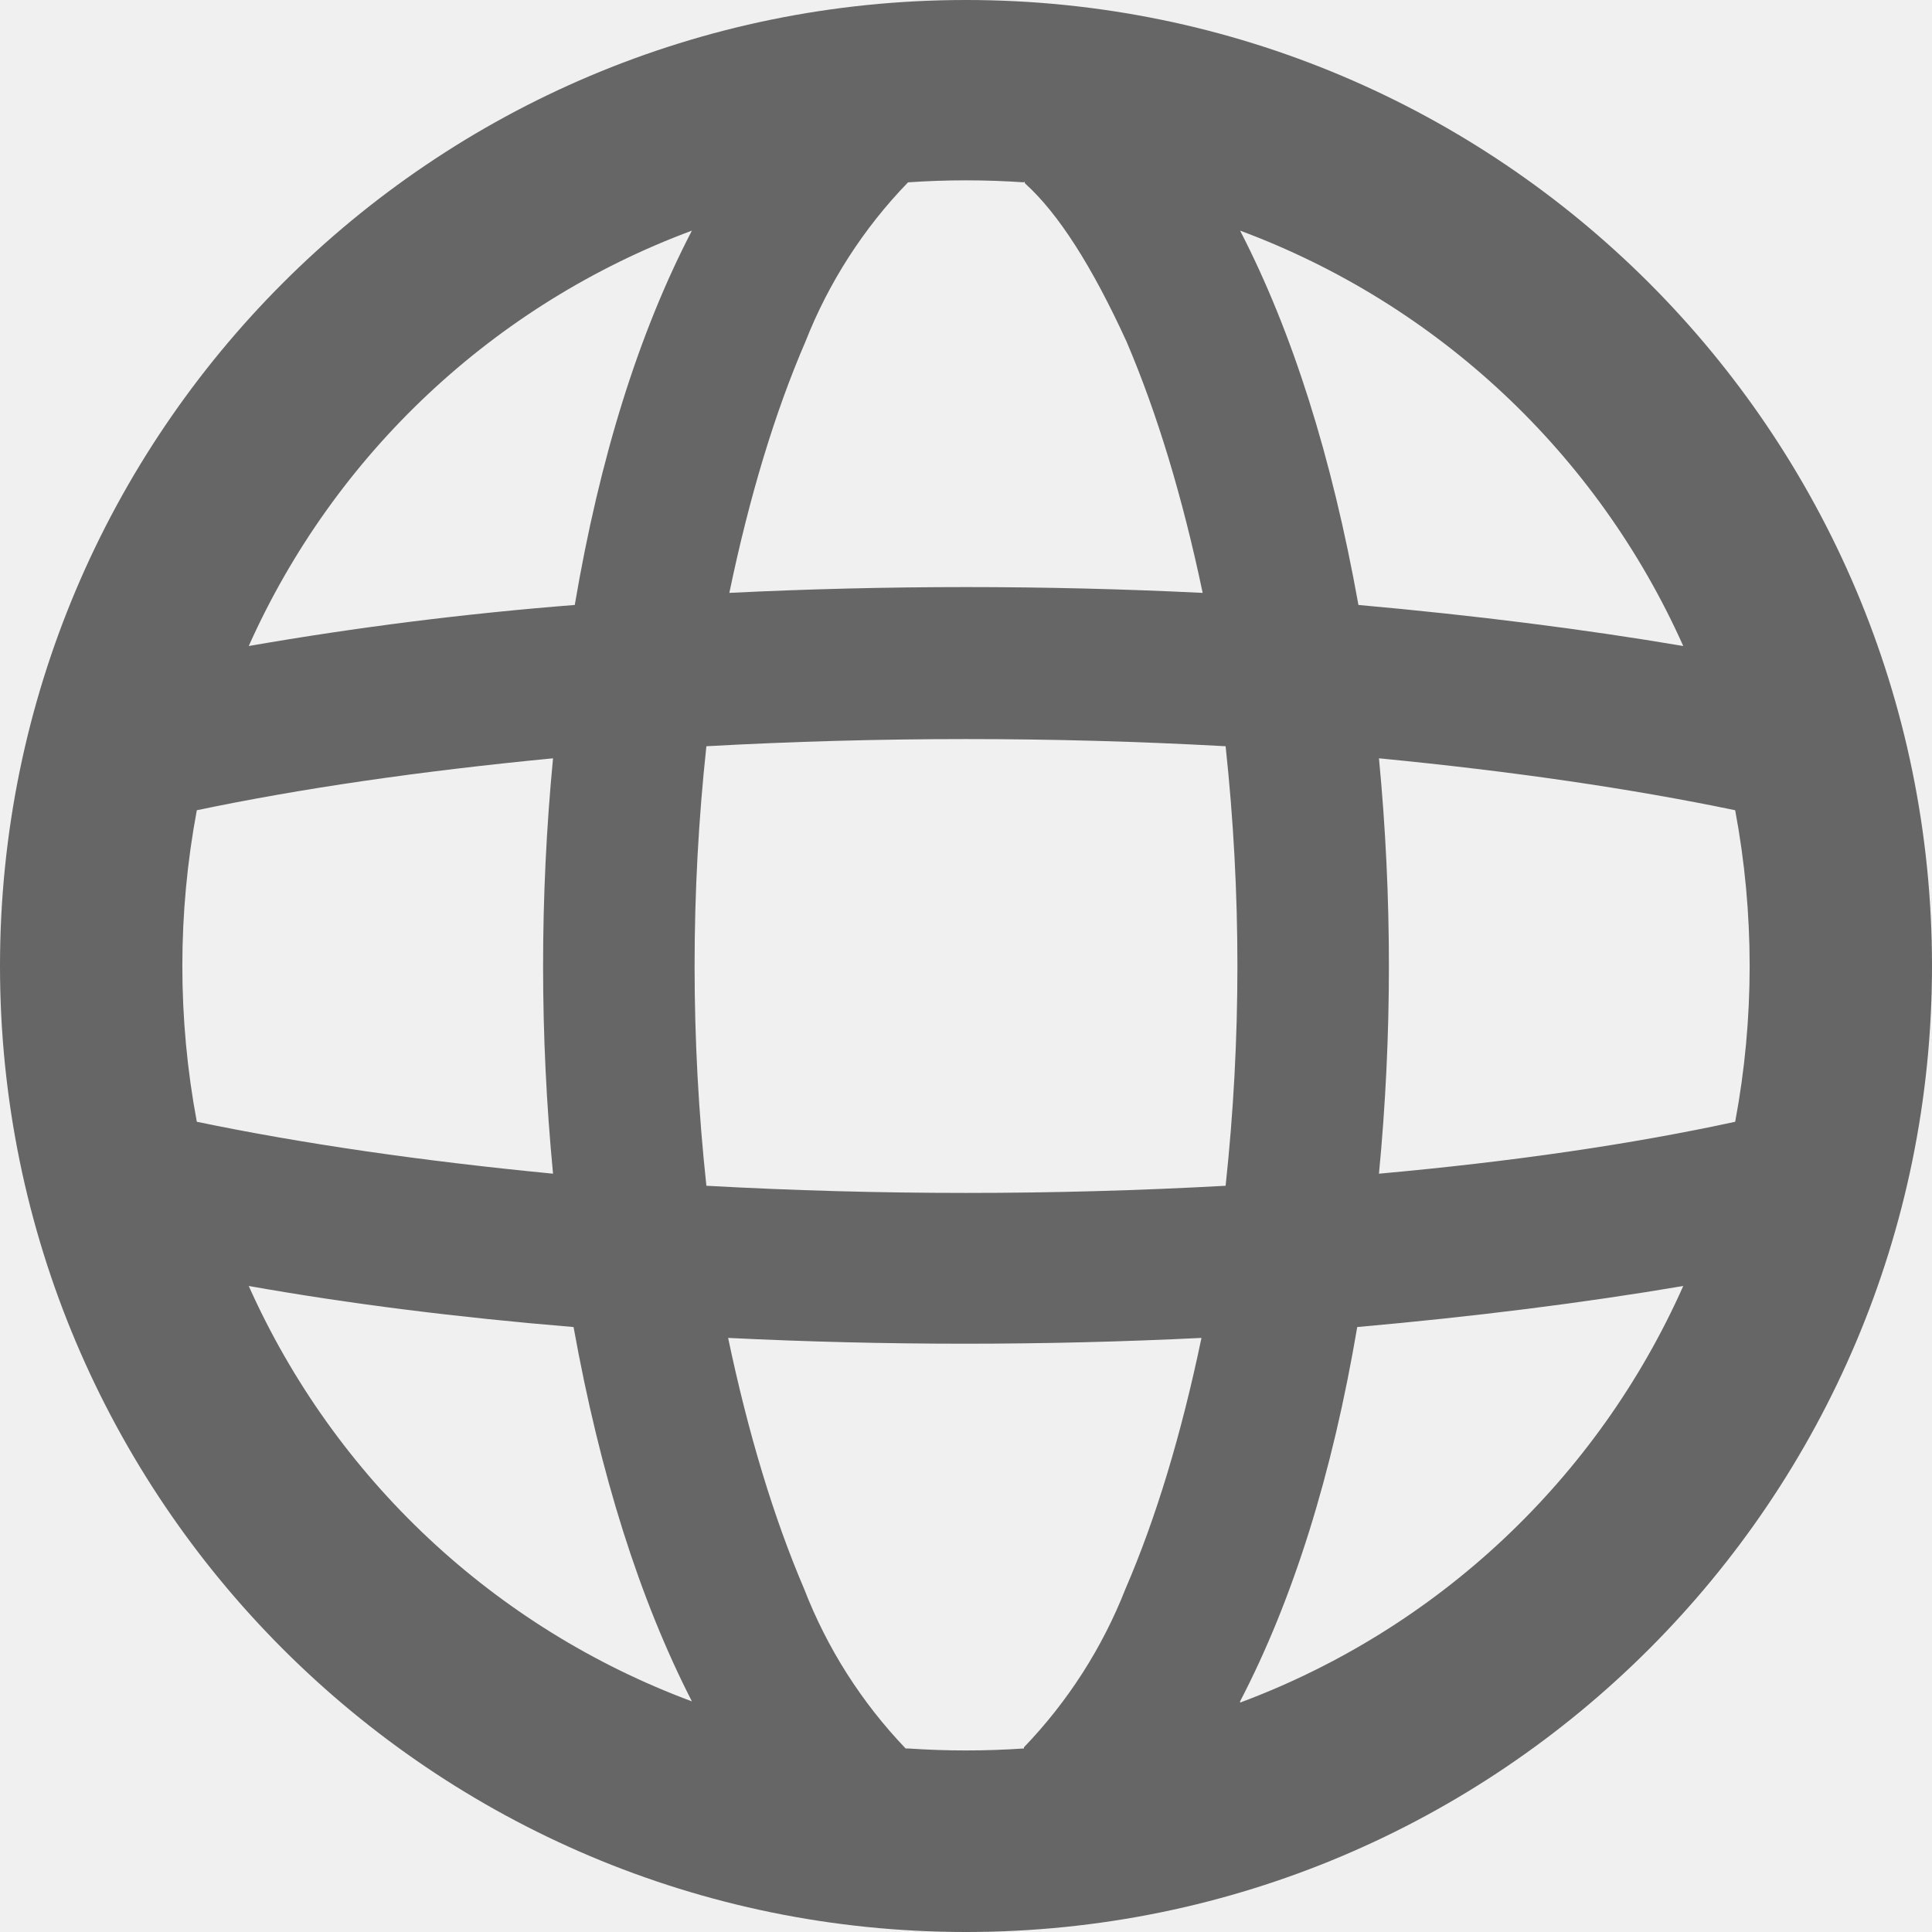
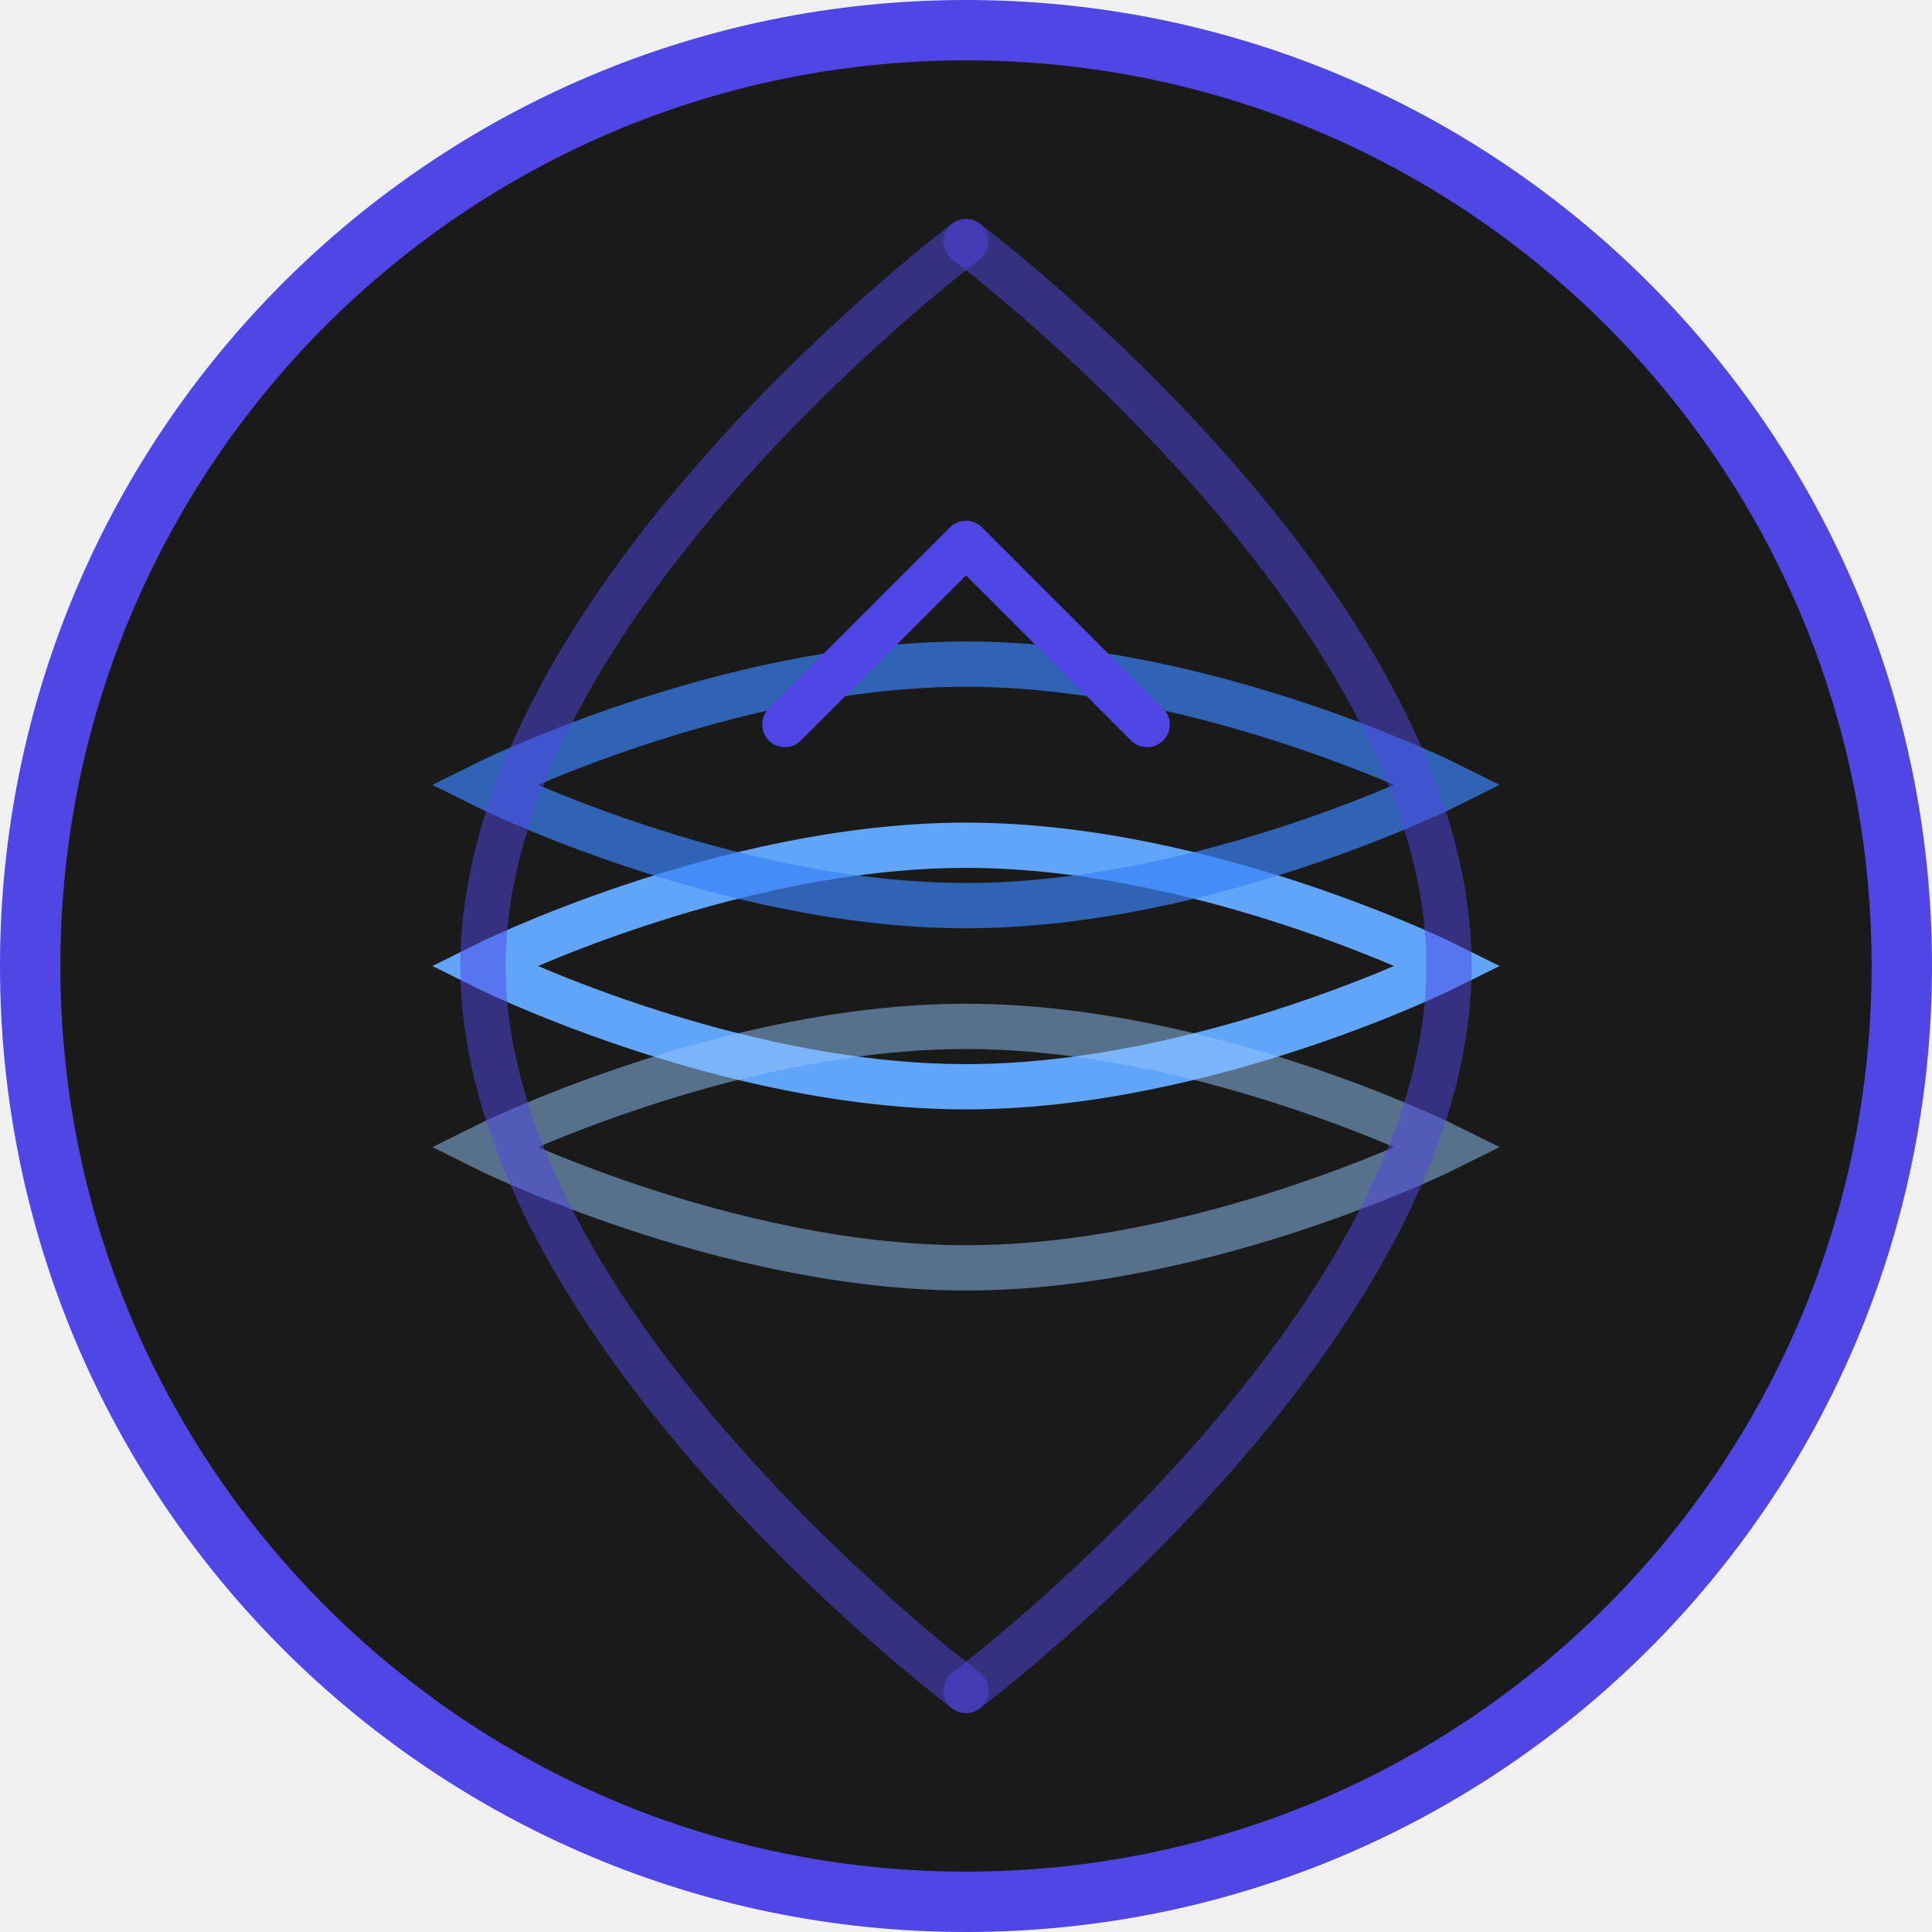
- <svg xmlns="http://www.w3.org/2000/svg" fill="none" viewBox="0 0 16 16">
-   <g clip-path="url(#a)">
-     <path fill-rule="evenodd" clip-rule="evenodd" d="M10.27 14.1a6.5 6.5 0 0 0 3.67-3.45q-1.24.21-2.7.34-.31 1.83-.97 3.1M8 16A8 8 0 1 0 8 0a8 8 0 0 0 0 16m.48-1.52a7 7 0 0 1-.96 0H7.5a4 4 0 0 1-.84-1.32q-.38-.89-.63-2.08a40 40 0 0 0 3.92 0q-.25 1.2-.63 2.08a4 4 0 0 1-.84 1.31zm2.94-4.76q1.66-.15 2.95-.43a7 7 0 0 0 0-2.58q-1.3-.27-2.95-.43a18 18 0 0 1 0 3.44m-1.27-3.54a17 17 0 0 1 0 3.64 39 39 0 0 1-4.3 0 17 17 0 0 1 0-3.64 39 39 0 0 1 4.3 0m1.1-1.17q1.45.13 2.69.34a6.5 6.5 0 0 0-3.67-3.44q.65 1.26.98 3.1M8.48 1.5l.01.02q.41.37.84 1.31.38.89.63 2.08a40 40 0 0 0-3.92 0q.25-1.2.63-2.08a4 4 0 0 1 .85-1.32 7 7 0 0 1 .96 0m-2.75.4a6.5 6.5 0 0 0-3.67 3.44 29 29 0 0 1 2.7-.34q.31-1.83.97-3.1M4.58 6.28q-1.66.16-2.95.43a7 7 0 0 0 0 2.58q1.3.27 2.95.43a18 18 0 0 1 0-3.44m.17 4.71q-1.45-.12-2.69-.34a6.5 6.5 0 0 0 3.67 3.44q-.65-1.27-.98-3.1" fill="#666" />
-   </g>
-   <defs>
-     <clipPath id="a">
-       <path fill="#fff" d="M0 0h16v16H0z" />
-     </clipPath>
-   </defs>
+ <svg xmlns="http://www.w3.org/2000/svg" width="512" height="512" viewBox="0 0 512 512" fill="none">
+   <circle cx="256" cy="256" r="248" fill="#1A1A1A" stroke="#4F46E5" stroke-width="16" />
+   <path d="M128 256C128 256 192 224 256 224C320 224 384 256 384 256C384 256 320 288 256 288C192 288 128 256 128 256Z" stroke="#60A5FA" stroke-width="12" stroke-linecap="round" />
+   <path d="M128 208C128 208 192 176 256 176C320 176 384 208 384 208C384 208 320 240 256 240C192 240 128 208 128 208Z" stroke="#3B82F6" stroke-width="12" stroke-linecap="round" opacity="0.7" />
+   <path d="M128 304C128 304 192 272 256 272C320 272 384 304 384 304C384 304 320 336 256 336C192 336 128 304 128 304Z" stroke="#93C5FD" stroke-width="12" stroke-linecap="round" opacity="0.5" />
+   <path d="M256 64C256 64 384 160 384 256C384 352 256 448 256 448" stroke="#4F46E5" stroke-width="12" stroke-linecap="round" opacity="0.5" />
+   <path d="M256 64C256 64 128 160 128 256C128 352 256 448 256 448" stroke="#4F46E5" stroke-width="12" stroke-linecap="round" opacity="0.5" />
+   <path d="M208 192L256 144L304 192" stroke="#4F46E5" stroke-width="12" stroke-linecap="round" stroke-linejoin="round" />
</svg>
